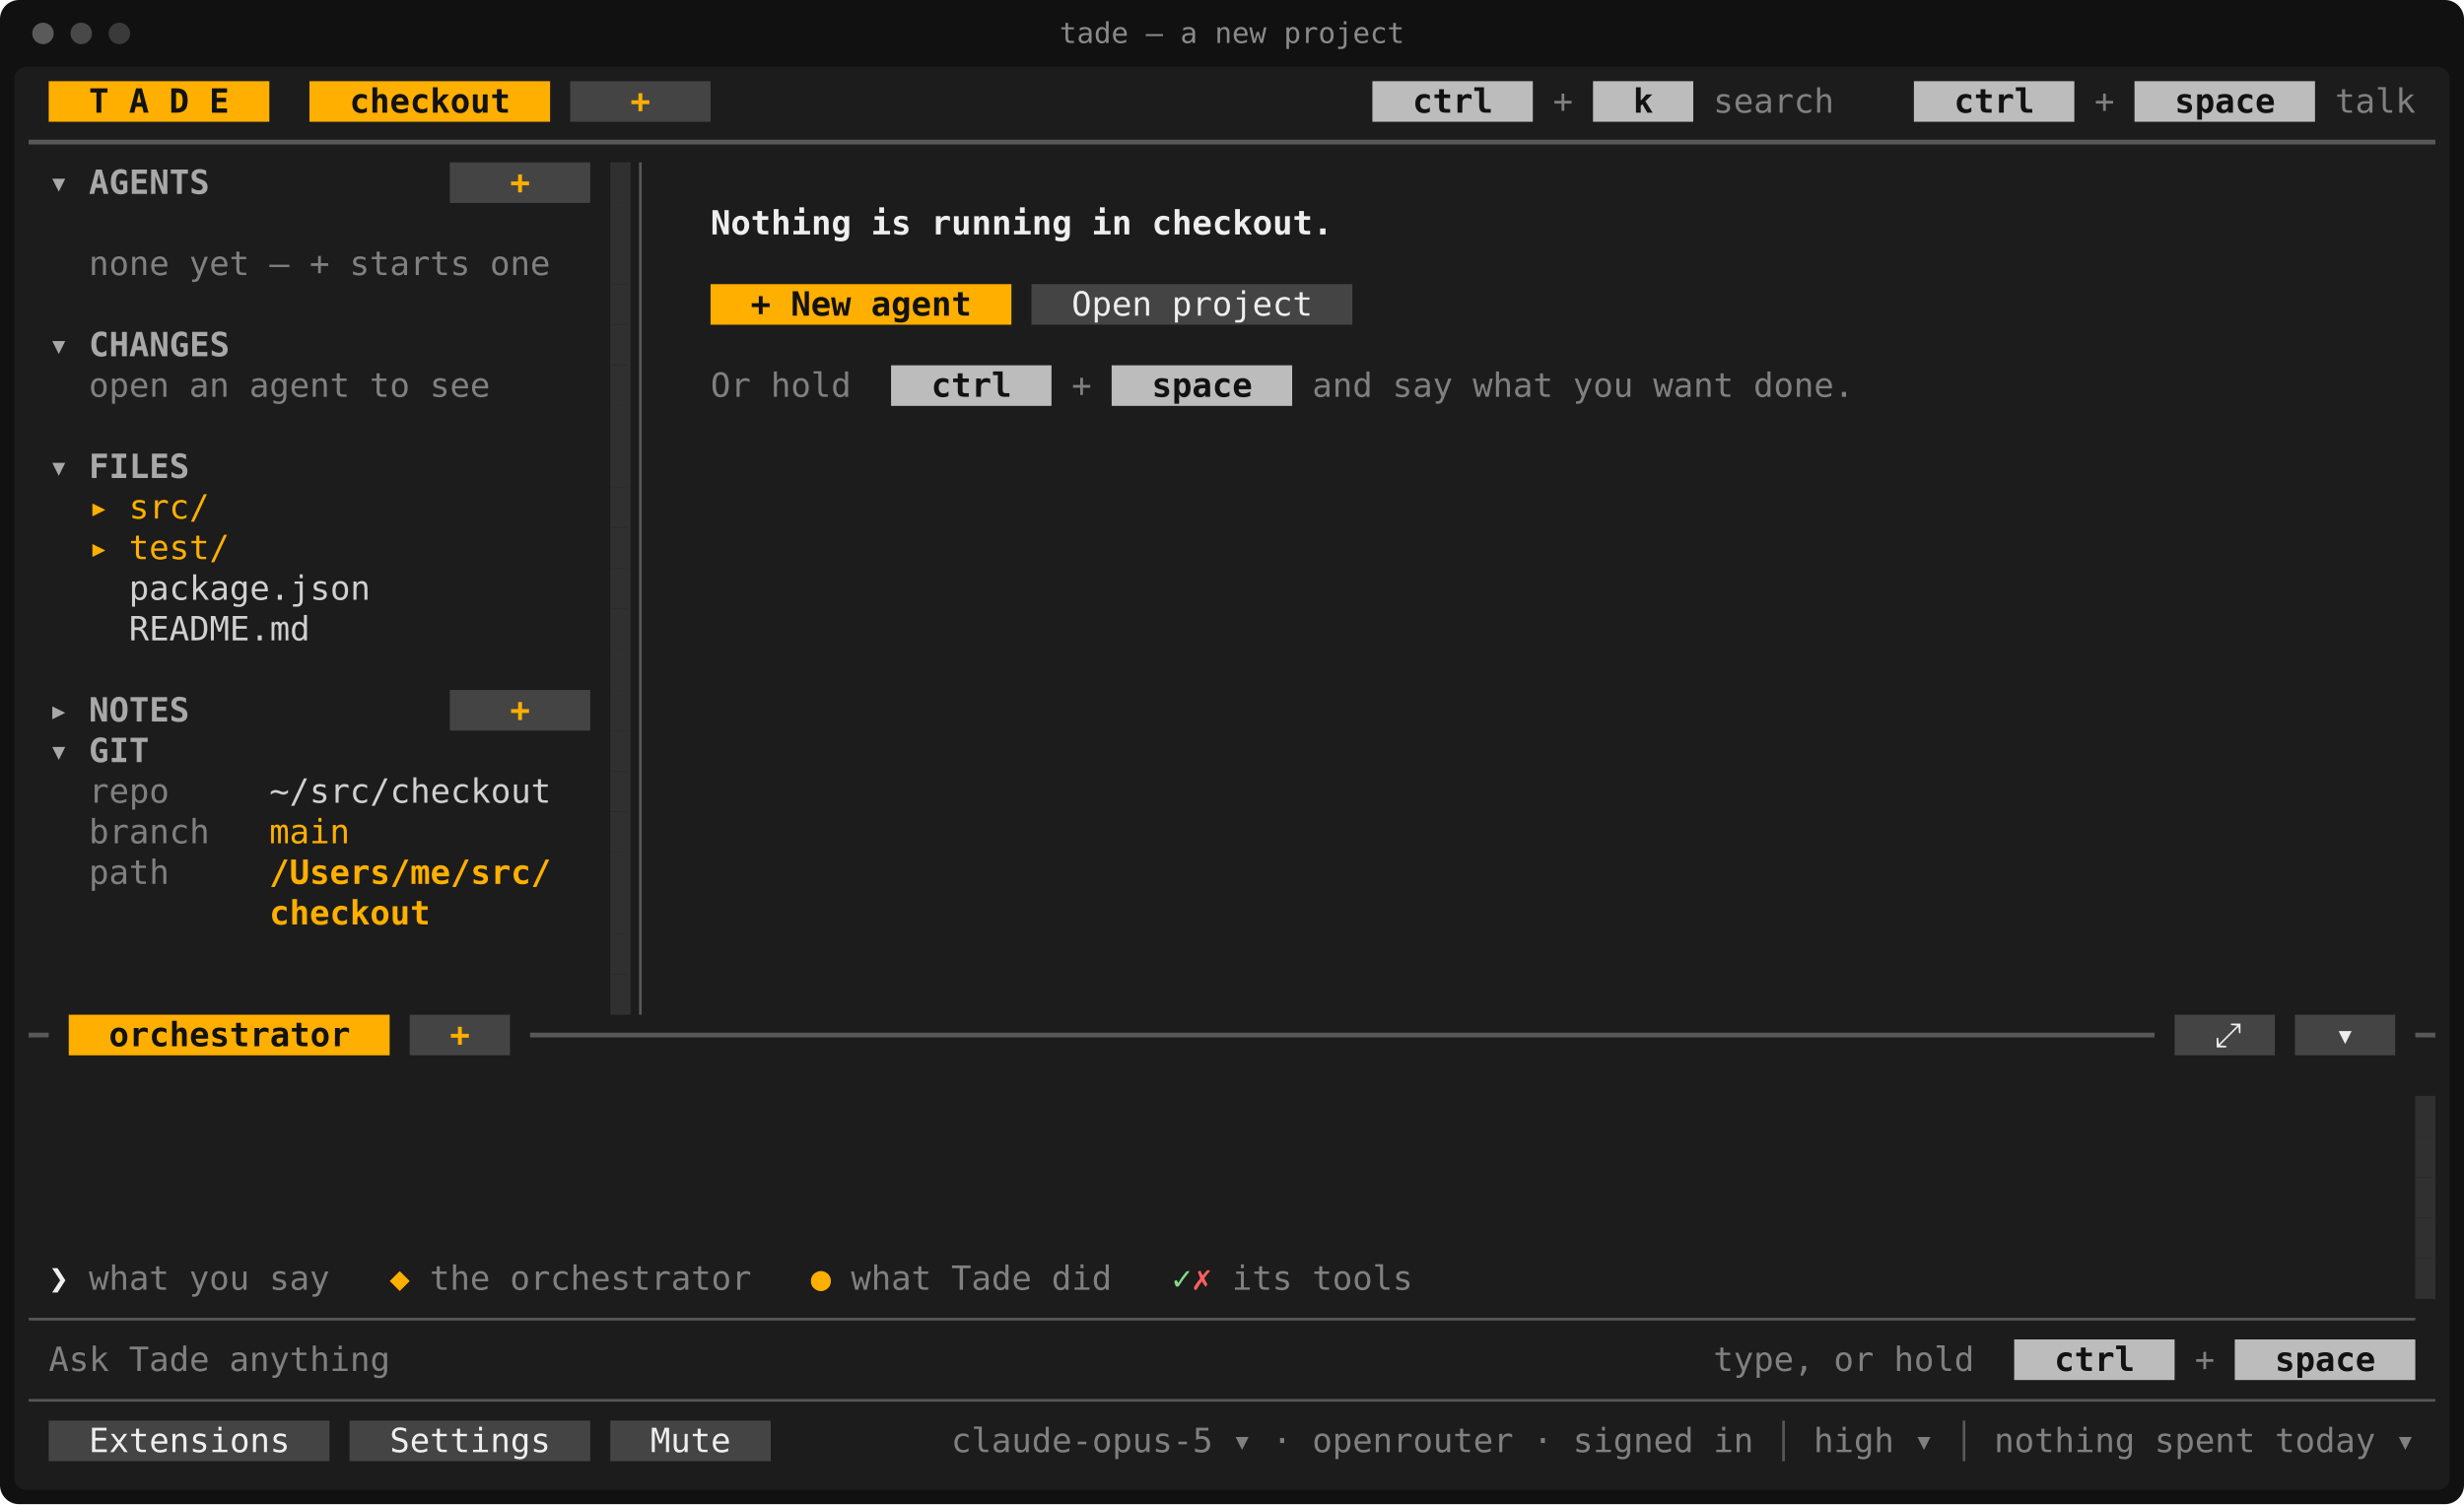
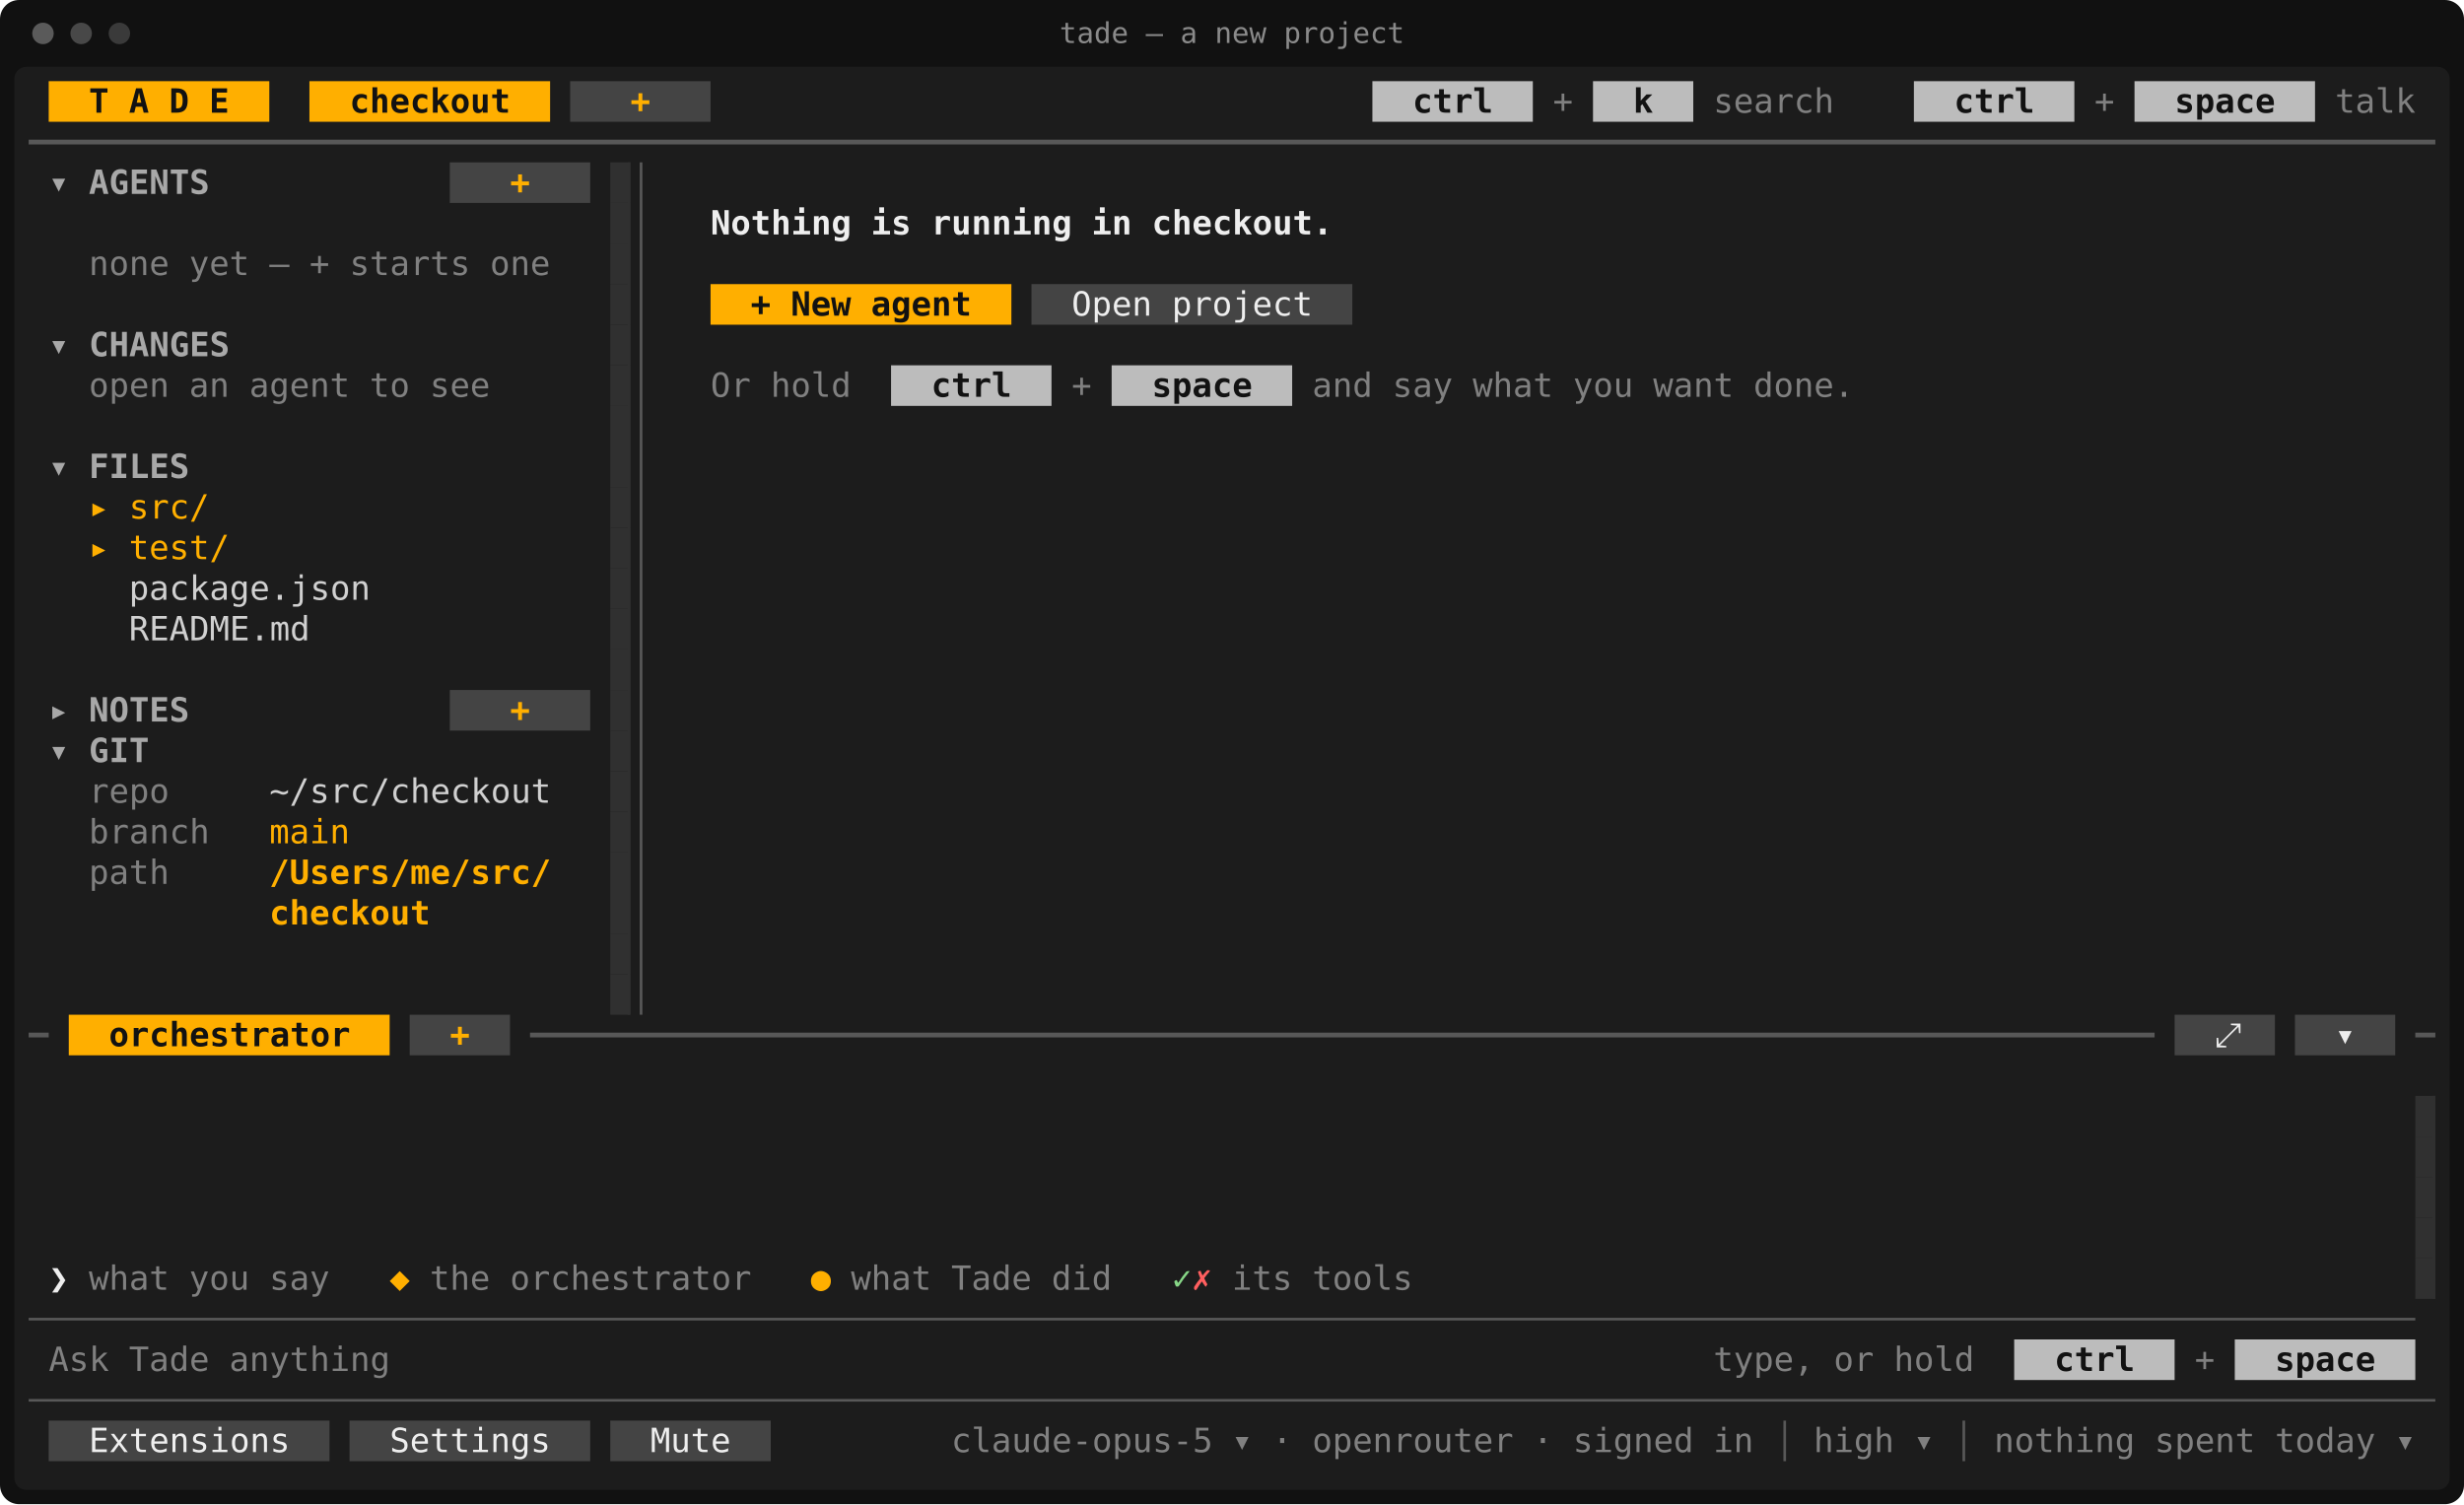
<svg xmlns="http://www.w3.org/2000/svg" viewBox="0 0 1032 630" width="1032" height="630" font-family="ui-monospace,SFMono-Regular,Menlo,Consolas,'DejaVu Sans Mono','Liberation Mono',monospace" font-size="14" role="img" aria-label="tade — a new project">
  <rect width="1032" height="630" rx="8" fill="#111111" />
  <rect x="6" y="28" width="1020" height="596" rx="5" fill="#1c1c1c" />
  <circle cx="18" cy="14" r="4.5" fill="#5a5a5a" />
  <circle cx="34" cy="14" r="4.5" fill="#484848" />
  <circle cx="50" cy="14" r="4.5" fill="#3a3a3a" />
  <text x="516" y="18" fill="#8a8a8a" font-size="12" text-anchor="middle">tade — a new project</text>
  <rect x="20.4" y="34" width="92.4" height="17" fill="#ffaf00" />
  <rect x="129.6" y="34" width="100.8" height="17" fill="#ffaf00" />
  <rect x="238.8" y="34" width="58.8" height="17" fill="#444444" />
  <rect x="574.8" y="34" width="67.2" height="17" fill="#bcbcbc" />
  <rect x="667.2" y="34" width="42" height="17" fill="#bcbcbc" />
  <rect x="801.6" y="34" width="67.2" height="17" fill="#bcbcbc" />
  <rect x="894" y="34" width="75.6" height="17" fill="#bcbcbc" />
  <rect x="188.4" y="68" width="58.8" height="17" fill="#444444" />
  <rect x="255.6" y="68" width="8.4" height="17" fill="#303030" />
  <rect x="255.6" y="85" width="8.4" height="17" fill="#303030" />
  <rect x="255.6" y="102" width="8.4" height="17" fill="#303030" />
  <rect x="255.6" y="119" width="8.4" height="17" fill="#303030" />
  <rect x="297.6" y="119" width="126" height="17" fill="#ffaf00" />
  <rect x="432" y="119" width="134.4" height="17" fill="#444444" />
  <rect x="255.6" y="136" width="8.4" height="17" fill="#303030" />
  <rect x="255.6" y="153" width="8.4" height="17" fill="#303030" />
  <rect x="373.2" y="153" width="67.2" height="17" fill="#bcbcbc" />
  <rect x="465.6" y="153" width="75.6" height="17" fill="#bcbcbc" />
  <rect x="255.6" y="170" width="8.4" height="17" fill="#303030" />
  <rect x="255.6" y="187" width="8.4" height="17" fill="#303030" />
  <rect x="255.6" y="204" width="8.4" height="17" fill="#303030" />
  <rect x="255.6" y="221" width="8.4" height="17" fill="#303030" />
  <rect x="255.6" y="238" width="8.4" height="17" fill="#303030" />
  <rect x="255.6" y="255" width="8.4" height="17" fill="#303030" />
  <rect x="255.6" y="272" width="8.4" height="17" fill="#303030" />
  <rect x="188.4" y="289" width="58.8" height="17" fill="#444444" />
  <rect x="255.6" y="289" width="8.4" height="17" fill="#303030" />
  <rect x="255.6" y="306" width="8.4" height="17" fill="#303030" />
  <rect x="255.6" y="323" width="8.4" height="17" fill="#303030" />
  <rect x="255.6" y="340" width="8.4" height="17" fill="#303030" />
  <rect x="255.6" y="357" width="8.4" height="17" fill="#303030" />
  <rect x="255.6" y="374" width="8.4" height="17" fill="#303030" />
  <rect x="255.6" y="391" width="8.4" height="17" fill="#303030" />
  <rect x="255.6" y="408" width="8.4" height="17" fill="#303030" />
  <rect x="28.8" y="425" width="134.4" height="17" fill="#ffaf00" />
  <rect x="171.6" y="425" width="42" height="17" fill="#444444" />
  <rect x="910.8" y="425" width="42" height="17" fill="#444444" />
  <rect x="961.2" y="425" width="42" height="17" fill="#444444" />
  <rect x="1011.6" y="459" width="8.4" height="17" fill="#303030" />
  <rect x="1011.6" y="476" width="8.4" height="17" fill="#303030" />
  <rect x="1011.6" y="493" width="8.4" height="17" fill="#303030" />
  <rect x="1011.6" y="510" width="8.4" height="17" fill="#303030" />
  <rect x="1011.6" y="527" width="8.4" height="17" fill="#303030" />
  <rect x="843.6" y="561" width="67.2" height="17" fill="#bcbcbc" />
  <rect x="936" y="561" width="75.6" height="17" fill="#bcbcbc" />
  <rect x="20.4" y="595" width="117.6" height="17" fill="#444444" />
  <rect x="146.4" y="595" width="100.8" height="17" fill="#444444" />
  <rect x="255.6" y="595" width="67.2" height="17" fill="#444444" />
  <rect x="262.95" y="68" width="1.05" height="357" fill="#303030" />
  <rect x="1018.95" y="459" width="1.05" height="85" fill="#303030" />
  <line x1="12" y1="59.5" x2="1020" y2="59.5" stroke="#585858" stroke-width="2" />
-   <line x1="268.2" y1="68" x2="268.2" y2="425" stroke="#585858" stroke-width="1.1" />
+   <line x1="268.5" y1="68" x2="268.5" y2="425" stroke="#585858" stroke-width="1.1" />
  <line x1="12" y1="433.5" x2="20.4" y2="433.5" stroke="#585858" stroke-width="2" />
  <line x1="222" y1="433.5" x2="902.4" y2="433.5" stroke="#585858" stroke-width="2" />
  <line x1="1011.6" y1="433.5" x2="1020" y2="433.5" stroke="#585858" stroke-width="2" />
  <line x1="12" y1="552.5" x2="1011.6" y2="552.5" stroke="#585858" stroke-width="1.1" />
  <line x1="12" y1="586.5" x2="1020" y2="586.5" stroke="#585858" stroke-width="1.1" />
-   <line x1="747" y1="595" x2="747" y2="612" stroke="#585858" stroke-width="1.1" />
-   <line x1="822.6" y1="595" x2="822.6" y2="612" stroke="#585858" stroke-width="1.1" />
+   <line x1="747.5" y1="595" x2="747.5" y2="612" stroke="#585858" stroke-width="1.1" />
+   <line x1="822.5" y1="595" x2="822.5" y2="612" stroke="#585858" stroke-width="1.1" />
  <text x="37.2" y="47.2" textLength="8.4" lengthAdjust="spacingAndGlyphs" fill="#121212" font-weight="700">T</text>
  <text x="54" y="47.2" textLength="8.4" lengthAdjust="spacingAndGlyphs" fill="#121212" font-weight="700">A</text>
  <text x="70.8" y="47.2" textLength="8.4" lengthAdjust="spacingAndGlyphs" fill="#121212" font-weight="700">D</text>
  <text x="87.6" y="47.2" textLength="8.4" lengthAdjust="spacingAndGlyphs" fill="#121212" font-weight="700">E</text>
  <text x="146.4" y="47.2" textLength="67.2" lengthAdjust="spacingAndGlyphs" fill="#121212" font-weight="700">checkout</text>
  <text x="264" y="47.2" textLength="8.4" lengthAdjust="spacingAndGlyphs" fill="#ffaf00" font-weight="700">+</text>
  <text x="591.6" y="47.2" textLength="33.6" lengthAdjust="spacingAndGlyphs" fill="#121212" font-weight="700">ctrl</text>
  <text x="650.4" y="47.2" textLength="8.4" lengthAdjust="spacingAndGlyphs" fill="#808080">+</text>
  <text x="684" y="47.2" textLength="8.4" lengthAdjust="spacingAndGlyphs" fill="#121212" font-weight="700">k</text>
  <text x="717.6" y="47.2" textLength="50.4" lengthAdjust="spacingAndGlyphs" fill="#808080">search</text>
  <text x="818.4" y="47.2" textLength="33.6" lengthAdjust="spacingAndGlyphs" fill="#121212" font-weight="700">ctrl</text>
  <text x="877.2" y="47.2" textLength="8.4" lengthAdjust="spacingAndGlyphs" fill="#808080">+</text>
  <text x="910.8" y="47.2" textLength="42" lengthAdjust="spacingAndGlyphs" fill="#121212" font-weight="700">space</text>
  <text x="978" y="47.2" textLength="33.6" lengthAdjust="spacingAndGlyphs" fill="#808080">talk</text>
  <text x="20.4" y="81.2" textLength="8.4" lengthAdjust="spacingAndGlyphs" fill="#a8a8a8" font-weight="700">▾</text>
  <text x="37.2" y="81.2" textLength="50.4" lengthAdjust="spacingAndGlyphs" fill="#a8a8a8" font-weight="700">AGENTS</text>
  <text x="213.6" y="81.2" textLength="8.4" lengthAdjust="spacingAndGlyphs" fill="#ffaf00" font-weight="700">+</text>
  <text x="297.6" y="98.2" textLength="58.8" lengthAdjust="spacingAndGlyphs" fill="#eeeeee" font-weight="700">Nothing</text>
  <text x="364.8" y="98.2" textLength="16.8" lengthAdjust="spacingAndGlyphs" fill="#eeeeee" font-weight="700">is</text>
  <text x="390" y="98.2" textLength="58.8" lengthAdjust="spacingAndGlyphs" fill="#eeeeee" font-weight="700">running</text>
  <text x="457.2" y="98.2" textLength="16.8" lengthAdjust="spacingAndGlyphs" fill="#eeeeee" font-weight="700">in</text>
  <text x="482.4" y="98.2" textLength="75.6" lengthAdjust="spacingAndGlyphs" fill="#eeeeee" font-weight="700">checkout.</text>
  <text x="37.2" y="115.2" textLength="33.6" lengthAdjust="spacingAndGlyphs" fill="#808080">none</text>
  <text x="79.2" y="115.2" textLength="25.2" lengthAdjust="spacingAndGlyphs" fill="#808080">yet</text>
  <text x="112.8" y="115.2" textLength="8.4" lengthAdjust="spacingAndGlyphs" fill="#808080">—</text>
  <text x="129.6" y="115.2" textLength="8.4" lengthAdjust="spacingAndGlyphs" fill="#808080">+</text>
  <text x="146.4" y="115.2" textLength="50.4" lengthAdjust="spacingAndGlyphs" fill="#808080">starts</text>
  <text x="205.2" y="115.2" textLength="25.2" lengthAdjust="spacingAndGlyphs" fill="#808080">one</text>
  <text x="314.4" y="132.2" textLength="8.4" lengthAdjust="spacingAndGlyphs" fill="#121212" font-weight="700">+</text>
  <text x="331.2" y="132.2" textLength="25.2" lengthAdjust="spacingAndGlyphs" fill="#121212" font-weight="700">New</text>
  <text x="364.8" y="132.2" textLength="42" lengthAdjust="spacingAndGlyphs" fill="#121212" font-weight="700">agent</text>
  <text x="448.8" y="132.2" textLength="33.6" lengthAdjust="spacingAndGlyphs" fill="#eeeeee">Open</text>
  <text x="490.8" y="132.2" textLength="58.8" lengthAdjust="spacingAndGlyphs" fill="#eeeeee">project</text>
  <text x="20.4" y="149.2" textLength="8.4" lengthAdjust="spacingAndGlyphs" fill="#a8a8a8" font-weight="700">▾</text>
  <text x="37.2" y="149.2" textLength="58.8" lengthAdjust="spacingAndGlyphs" fill="#a8a8a8" font-weight="700">CHANGES</text>
  <text x="37.2" y="166.2" textLength="33.6" lengthAdjust="spacingAndGlyphs" fill="#808080">open</text>
  <text x="79.2" y="166.2" textLength="16.8" lengthAdjust="spacingAndGlyphs" fill="#808080">an</text>
  <text x="104.4" y="166.2" textLength="42" lengthAdjust="spacingAndGlyphs" fill="#808080">agent</text>
  <text x="154.8" y="166.2" textLength="16.8" lengthAdjust="spacingAndGlyphs" fill="#808080">to</text>
  <text x="180" y="166.2" textLength="25.2" lengthAdjust="spacingAndGlyphs" fill="#808080">see</text>
  <text x="297.6" y="166.2" textLength="16.8" lengthAdjust="spacingAndGlyphs" fill="#808080">Or</text>
  <text x="322.8" y="166.2" textLength="33.6" lengthAdjust="spacingAndGlyphs" fill="#808080">hold</text>
  <text x="390" y="166.2" textLength="33.6" lengthAdjust="spacingAndGlyphs" fill="#121212" font-weight="700">ctrl</text>
  <text x="448.8" y="166.2" textLength="8.4" lengthAdjust="spacingAndGlyphs" fill="#808080">+</text>
  <text x="482.4" y="166.2" textLength="42" lengthAdjust="spacingAndGlyphs" fill="#121212" font-weight="700">space</text>
  <text x="549.6" y="166.2" textLength="25.2" lengthAdjust="spacingAndGlyphs" fill="#808080">and</text>
  <text x="583.2" y="166.2" textLength="25.2" lengthAdjust="spacingAndGlyphs" fill="#808080">say</text>
  <text x="616.8" y="166.2" textLength="33.6" lengthAdjust="spacingAndGlyphs" fill="#808080">what</text>
  <text x="658.8" y="166.2" textLength="25.2" lengthAdjust="spacingAndGlyphs" fill="#808080">you</text>
  <text x="692.4" y="166.2" textLength="33.6" lengthAdjust="spacingAndGlyphs" fill="#808080">want</text>
  <text x="734.4" y="166.2" textLength="42" lengthAdjust="spacingAndGlyphs" fill="#808080">done.</text>
  <text x="20.4" y="200.2" textLength="8.4" lengthAdjust="spacingAndGlyphs" fill="#a8a8a8" font-weight="700">▾</text>
  <text x="37.2" y="200.2" textLength="42" lengthAdjust="spacingAndGlyphs" fill="#a8a8a8" font-weight="700">FILES</text>
  <text x="37.2" y="217.2" textLength="8.4" lengthAdjust="spacingAndGlyphs" fill="#ffaf00">▸</text>
  <text x="54" y="217.2" textLength="33.6" lengthAdjust="spacingAndGlyphs" fill="#ffaf00">src/</text>
  <text x="37.2" y="234.2" textLength="8.4" lengthAdjust="spacingAndGlyphs" fill="#ffaf00">▸</text>
  <text x="54" y="234.2" textLength="42" lengthAdjust="spacingAndGlyphs" fill="#ffaf00">test/</text>
  <text x="54" y="251.2" textLength="100.8" lengthAdjust="spacingAndGlyphs" fill="#d0d0d0">package.json</text>
  <text x="54" y="268.2" textLength="75.6" lengthAdjust="spacingAndGlyphs" fill="#d0d0d0">README.md</text>
  <text x="20.4" y="302.2" textLength="8.4" lengthAdjust="spacingAndGlyphs" fill="#a8a8a8" font-weight="700">▸</text>
  <text x="37.2" y="302.2" textLength="42" lengthAdjust="spacingAndGlyphs" fill="#a8a8a8" font-weight="700">NOTES</text>
  <text x="213.6" y="302.2" textLength="8.4" lengthAdjust="spacingAndGlyphs" fill="#ffaf00" font-weight="700">+</text>
  <text x="20.4" y="319.2" textLength="8.4" lengthAdjust="spacingAndGlyphs" fill="#a8a8a8" font-weight="700">▾</text>
  <text x="37.2" y="319.2" textLength="25.2" lengthAdjust="spacingAndGlyphs" fill="#a8a8a8" font-weight="700">GIT</text>
  <text x="37.2" y="336.2" textLength="33.6" lengthAdjust="spacingAndGlyphs" fill="#808080">repo</text>
  <text x="112.8" y="336.2" textLength="117.6" lengthAdjust="spacingAndGlyphs" fill="#d0d0d0">~/src/checkout</text>
  <text x="37.2" y="353.2" textLength="50.4" lengthAdjust="spacingAndGlyphs" fill="#808080">branch</text>
  <text x="112.8" y="353.2" textLength="33.6" lengthAdjust="spacingAndGlyphs" fill="#ffaf00">main</text>
  <text x="37.2" y="370.2" textLength="33.6" lengthAdjust="spacingAndGlyphs" fill="#808080">path</text>
  <text x="112.8" y="370.2" textLength="117.6" lengthAdjust="spacingAndGlyphs" fill="#ffaf00" font-weight="700">/Users/me/src/</text>
  <text x="112.8" y="387.2" textLength="67.2" lengthAdjust="spacingAndGlyphs" fill="#ffaf00" font-weight="700">checkout</text>
  <text x="45.6" y="438.2" textLength="100.8" lengthAdjust="spacingAndGlyphs" fill="#121212" font-weight="700">orchestrator</text>
  <text x="188.4" y="438.2" textLength="8.4" lengthAdjust="spacingAndGlyphs" fill="#ffaf00" font-weight="700">+</text>
  <text x="927.6" y="438.2" textLength="8.4" lengthAdjust="spacingAndGlyphs" fill="#eeeeee">⤢</text>
  <text x="978" y="438.2" textLength="8.4" lengthAdjust="spacingAndGlyphs" fill="#eeeeee">▾</text>
  <text x="20.4" y="540.2" textLength="8.4" lengthAdjust="spacingAndGlyphs" fill="#eeeeee" font-weight="700">❯</text>
  <text x="37.2" y="540.2" textLength="33.6" lengthAdjust="spacingAndGlyphs" fill="#808080">what</text>
  <text x="79.2" y="540.2" textLength="25.2" lengthAdjust="spacingAndGlyphs" fill="#808080">you</text>
  <text x="112.8" y="540.2" textLength="25.2" lengthAdjust="spacingAndGlyphs" fill="#808080">say</text>
  <text x="163.2" y="540.2" textLength="8.4" lengthAdjust="spacingAndGlyphs" fill="#ffaf00" font-weight="700">◆</text>
  <text x="180" y="540.2" textLength="25.2" lengthAdjust="spacingAndGlyphs" fill="#808080">the</text>
  <text x="213.6" y="540.2" textLength="100.8" lengthAdjust="spacingAndGlyphs" fill="#808080">orchestrator</text>
  <text x="339.6" y="540.2" textLength="8.4" lengthAdjust="spacingAndGlyphs" fill="#ffaf00">●</text>
  <text x="356.4" y="540.2" textLength="33.6" lengthAdjust="spacingAndGlyphs" fill="#808080">what</text>
  <text x="398.4" y="540.2" textLength="33.6" lengthAdjust="spacingAndGlyphs" fill="#808080">Tade</text>
  <text x="440.4" y="540.2" textLength="25.2" lengthAdjust="spacingAndGlyphs" fill="#808080">did</text>
  <text x="490.8" y="540.2" textLength="8.4" lengthAdjust="spacingAndGlyphs" fill="#87d787">✓</text>
  <text x="499.2" y="540.2" textLength="8.4" lengthAdjust="spacingAndGlyphs" fill="#ff5f5f">✗</text>
  <text x="516" y="540.2" textLength="25.2" lengthAdjust="spacingAndGlyphs" fill="#808080">its</text>
  <text x="549.6" y="540.2" textLength="42" lengthAdjust="spacingAndGlyphs" fill="#808080">tools</text>
  <text x="20.4" y="574.2" textLength="25.2" lengthAdjust="spacingAndGlyphs" fill="#808080">Ask</text>
  <text x="54" y="574.2" textLength="33.6" lengthAdjust="spacingAndGlyphs" fill="#808080">Tade</text>
  <text x="96" y="574.2" textLength="67.2" lengthAdjust="spacingAndGlyphs" fill="#808080">anything</text>
  <text x="717.6" y="574.2" textLength="42" lengthAdjust="spacingAndGlyphs" fill="#808080">type,</text>
  <text x="768" y="574.2" textLength="16.8" lengthAdjust="spacingAndGlyphs" fill="#808080">or</text>
  <text x="793.2" y="574.2" textLength="33.6" lengthAdjust="spacingAndGlyphs" fill="#808080">hold</text>
  <text x="860.4" y="574.2" textLength="33.6" lengthAdjust="spacingAndGlyphs" fill="#121212" font-weight="700">ctrl</text>
  <text x="919.2" y="574.2" textLength="8.4" lengthAdjust="spacingAndGlyphs" fill="#808080">+</text>
  <text x="952.8" y="574.2" textLength="42" lengthAdjust="spacingAndGlyphs" fill="#121212" font-weight="700">space</text>
  <text x="37.2" y="608.2" textLength="84" lengthAdjust="spacingAndGlyphs" fill="#eeeeee">Extensions</text>
  <text x="163.2" y="608.2" textLength="67.2" lengthAdjust="spacingAndGlyphs" fill="#eeeeee">Settings</text>
  <text x="272.4" y="608.2" textLength="33.6" lengthAdjust="spacingAndGlyphs" fill="#eeeeee">Mute</text>
  <text x="398.4" y="608.2" textLength="109.2" lengthAdjust="spacingAndGlyphs" fill="#808080">claude-opus-5</text>
  <text x="516" y="608.2" textLength="8.4" lengthAdjust="spacingAndGlyphs" fill="#808080">▾</text>
  <text x="532.8" y="608.2" textLength="8.4" lengthAdjust="spacingAndGlyphs" fill="#808080">·</text>
  <text x="549.6" y="608.2" textLength="84" lengthAdjust="spacingAndGlyphs" fill="#808080">openrouter</text>
  <text x="642" y="608.2" textLength="8.4" lengthAdjust="spacingAndGlyphs" fill="#808080">·</text>
  <text x="658.8" y="608.2" textLength="50.4" lengthAdjust="spacingAndGlyphs" fill="#808080">signed</text>
  <text x="717.6" y="608.2" textLength="16.8" lengthAdjust="spacingAndGlyphs" fill="#808080">in</text>
  <text x="759.6" y="608.2" textLength="33.6" lengthAdjust="spacingAndGlyphs" fill="#808080">high</text>
  <text x="801.6" y="608.2" textLength="8.4" lengthAdjust="spacingAndGlyphs" fill="#808080">▾</text>
  <text x="835.2" y="608.2" textLength="58.8" lengthAdjust="spacingAndGlyphs" fill="#808080">nothing</text>
  <text x="902.4" y="608.2" textLength="42" lengthAdjust="spacingAndGlyphs" fill="#808080">spent</text>
  <text x="952.8" y="608.2" textLength="42" lengthAdjust="spacingAndGlyphs" fill="#808080">today</text>
  <text x="1003.2" y="608.2" textLength="8.4" lengthAdjust="spacingAndGlyphs" fill="#808080">▾</text>
</svg>
